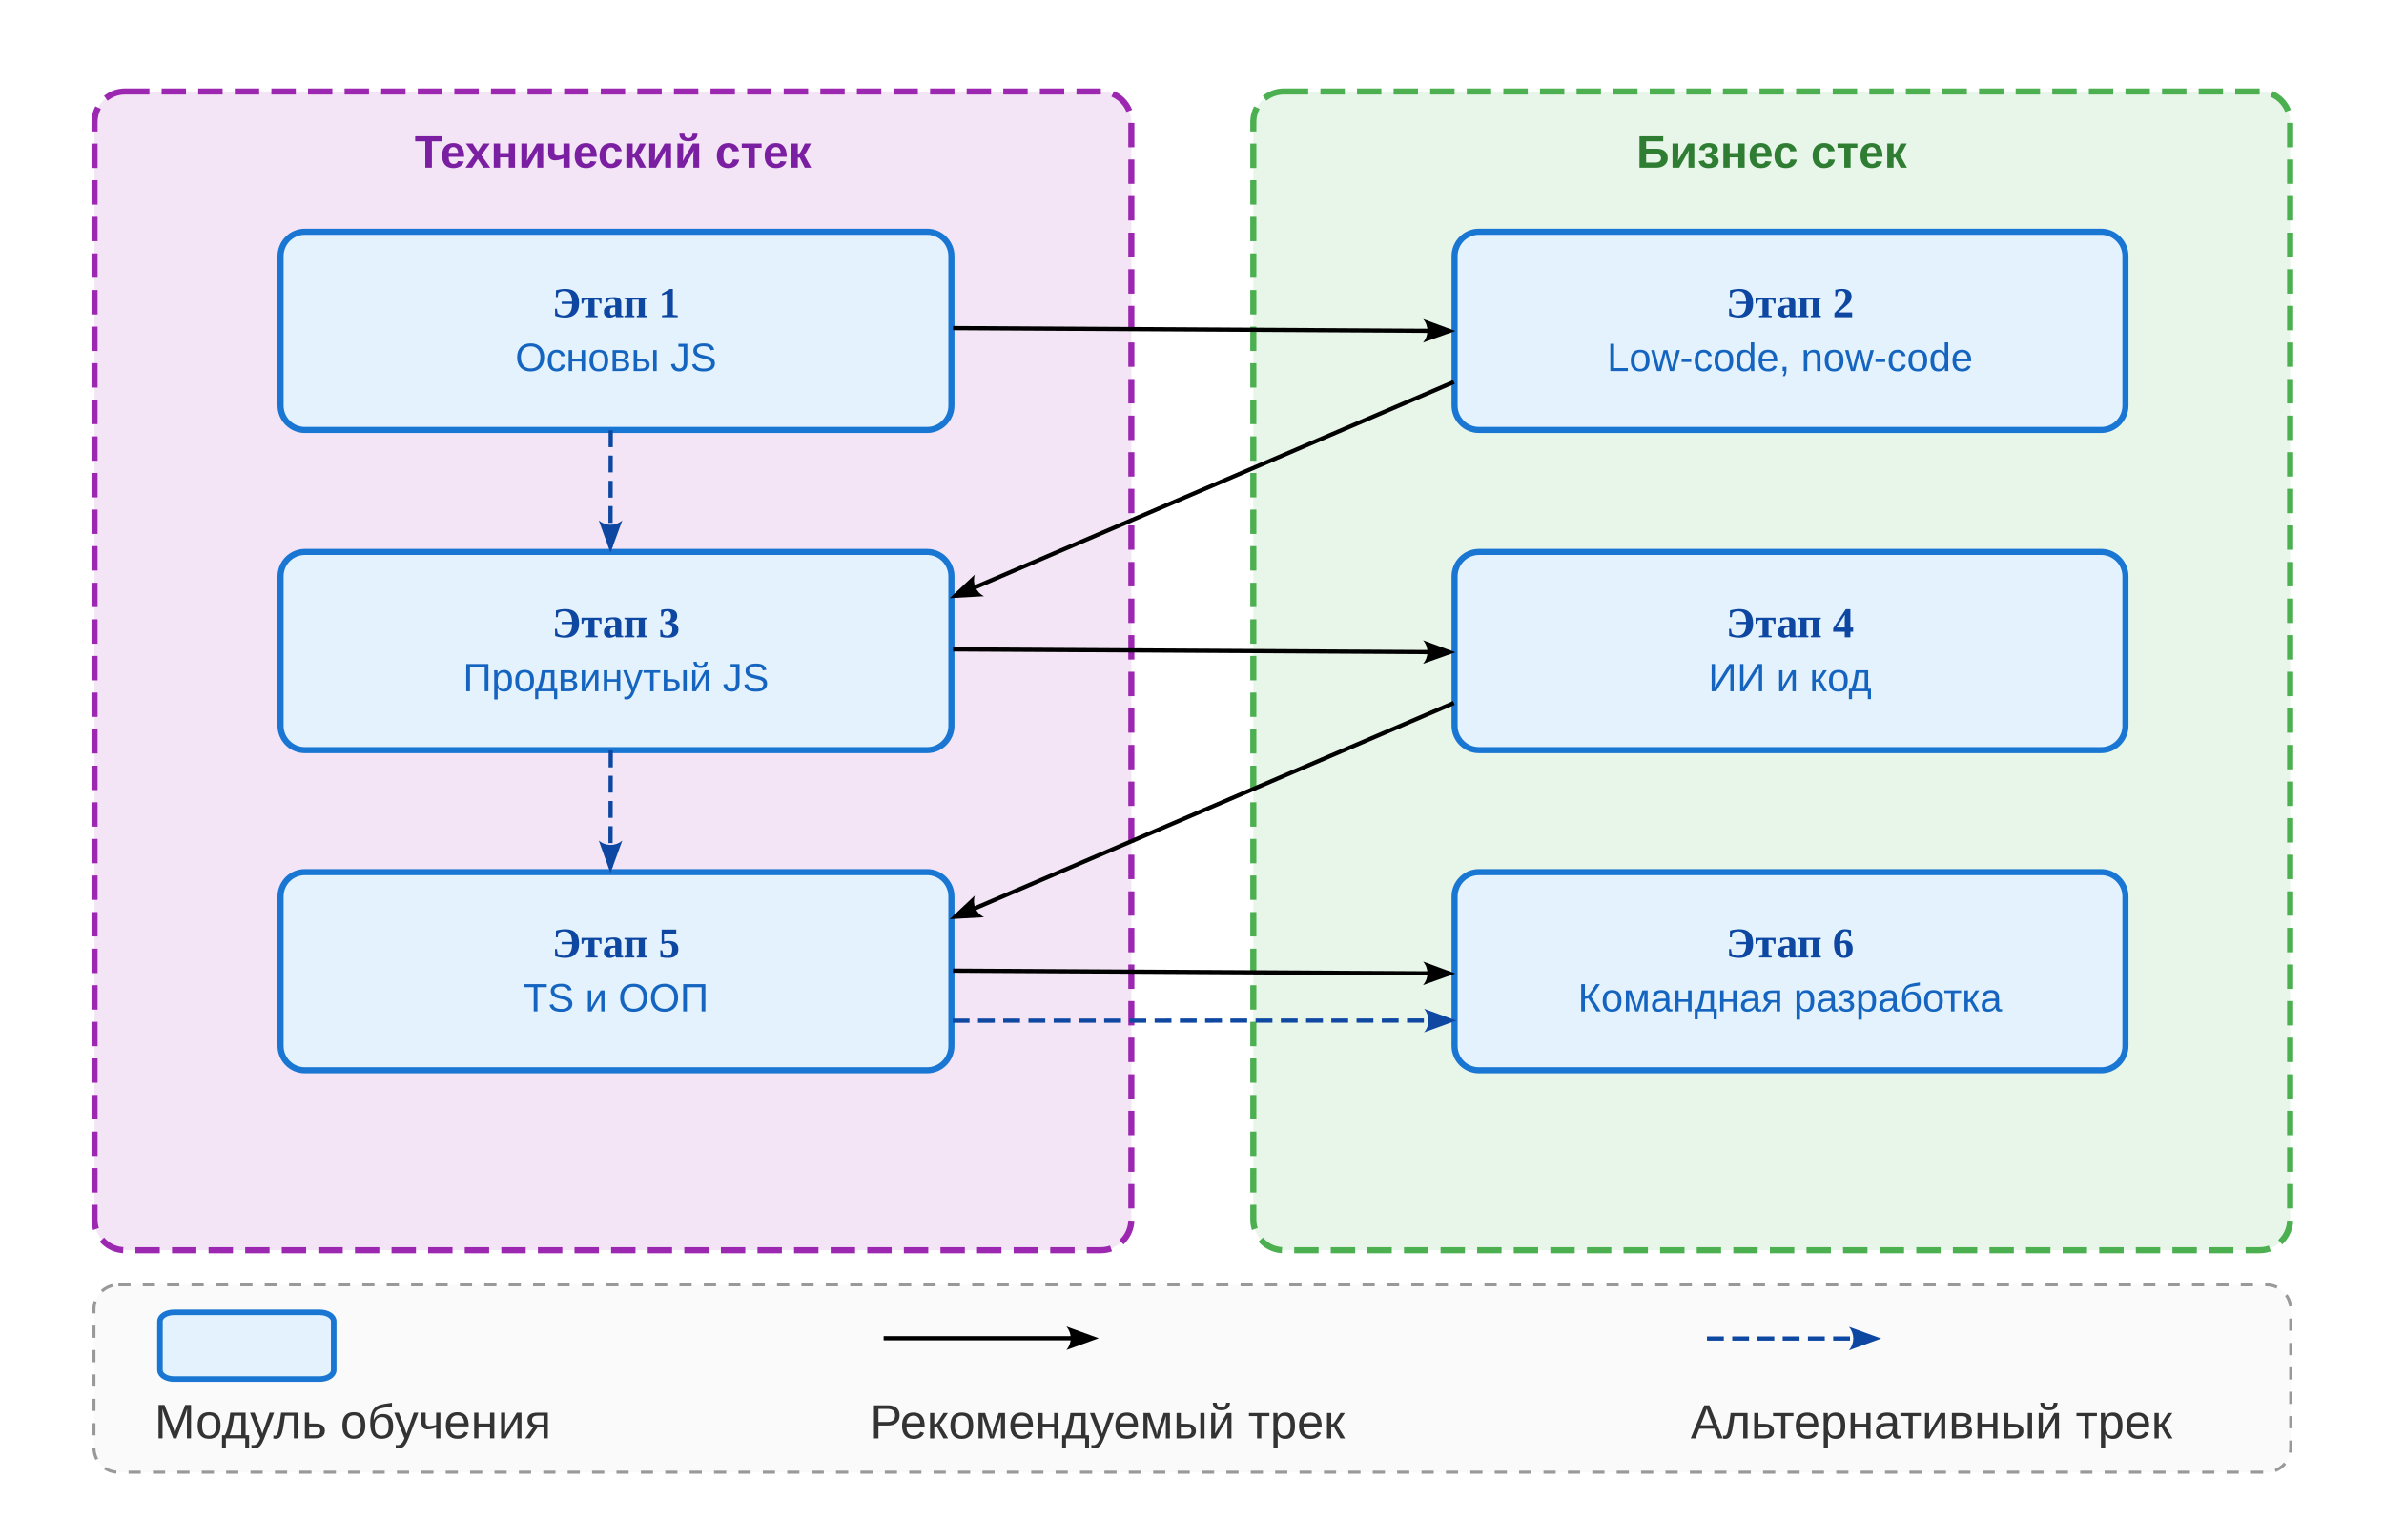
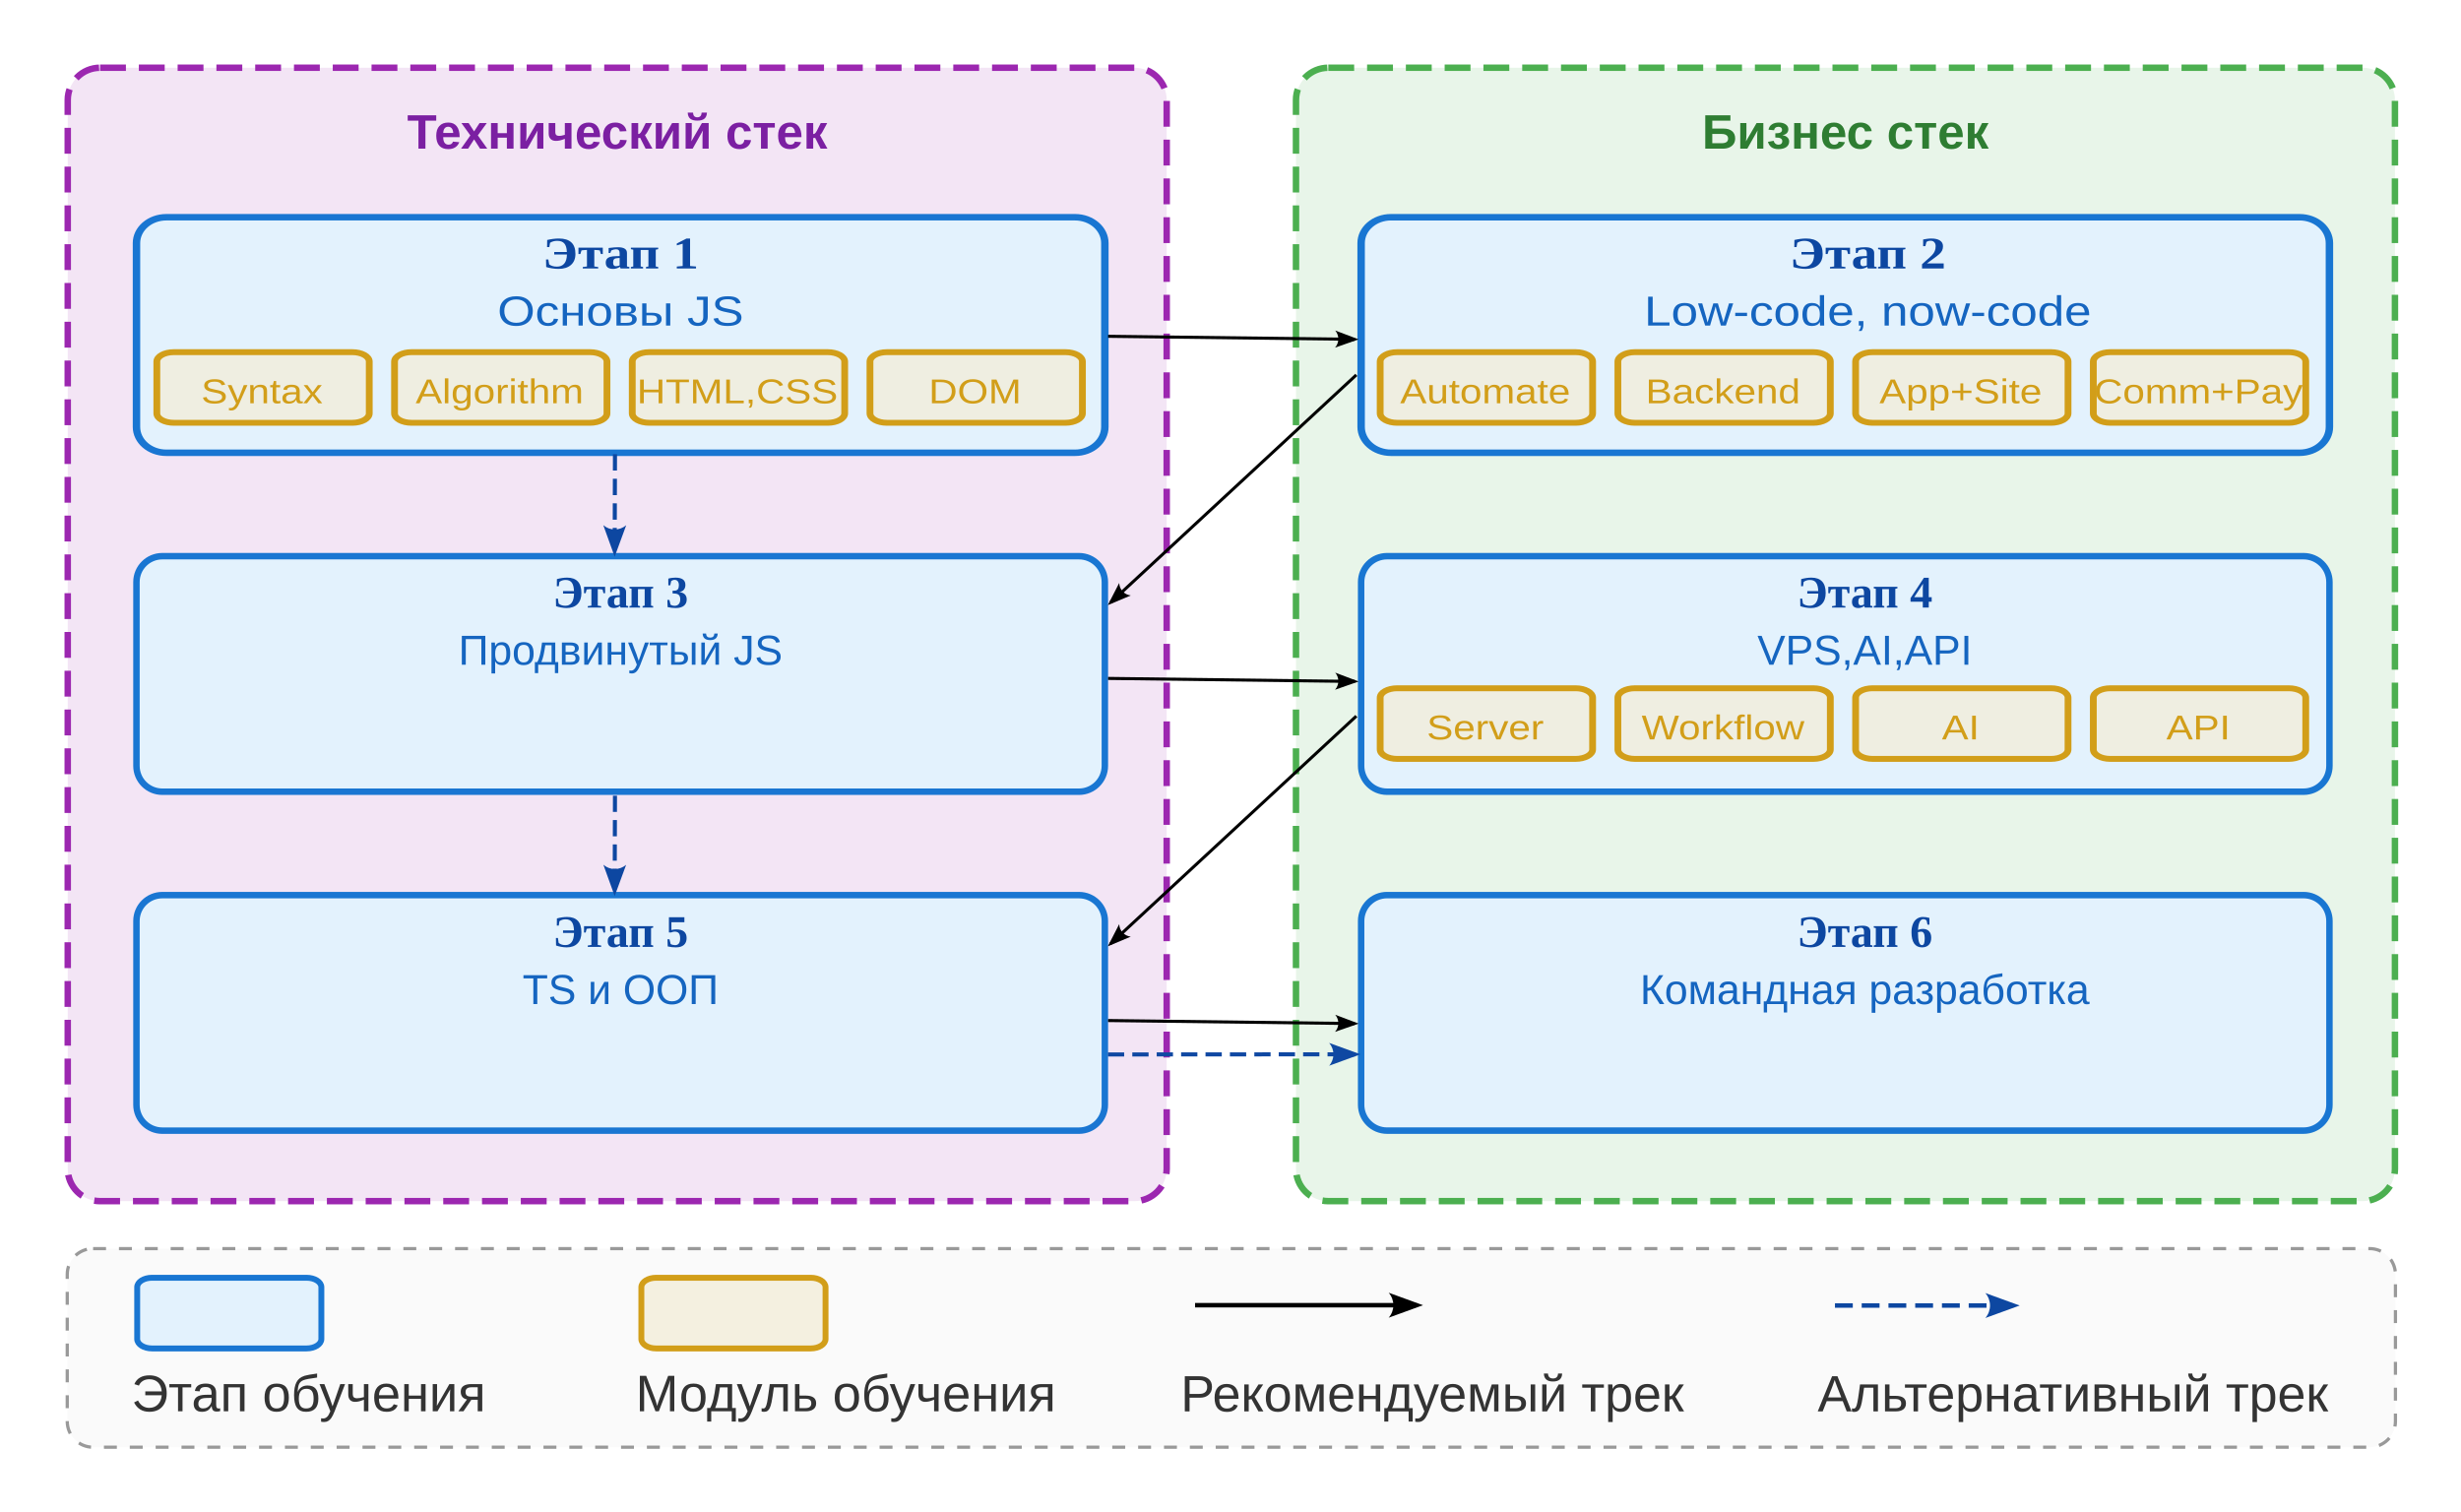
- <svg xmlns="http://www.w3.org/2000/svg" width="781.785" height="504.738" viewBox="0 0 781.785 504.738" version="1.1" id="svg29">
+ <svg xmlns="http://www.w3.org/2000/svg" width="761.478" height="467.815" viewBox="0 0 761.478 467.815" version="1.1" id="svg29">
  <defs id="defs2">
+     <rect x="153.388" y="247.379" width="104.434" height="13.054" id="rect20" />
    <marker style="overflow:visible" id="marker49" refX="0" refY="0" orient="auto-start-reverse" markerWidth="1" markerHeight="1" viewBox="0 0 1 1" preserveAspectRatio="xMidYMid">
      <path transform="scale(0.7)" d="M -2,-4 9,0 -2,4 c 2,-2.33 2,-5.66 0,-8 z" style="fill:context-stroke;fill-rule:evenodd;stroke:none" id="path49" />
    </marker>
    <marker style="overflow:visible" id="marker47" refX="0" refY="0" orient="auto-start-reverse" markerWidth="1" markerHeight="1" viewBox="0 0 1 1" preserveAspectRatio="xMidYMid">
      <path transform="scale(0.7)" d="M -2,-4 9,0 -2,4 c 2,-2.33 2,-5.66 0,-8 z" style="fill:context-stroke;fill-rule:evenodd;stroke:none" id="path47" />
    </marker>
    <marker style="overflow:visible" id="marker45" refX="5" refY="0" orient="auto-start-reverse" markerWidth="1" markerHeight="1" viewBox="0 0 1 1" preserveAspectRatio="xMidYMid">
      <path transform="scale(0.7)" d="M -2,-4 9,0 -2,4 c 2,-2.33 2,-5.66 0,-8 z" style="fill:context-stroke;fill-rule:evenodd;stroke:none" id="path45" />
    </marker>
    <marker style="overflow:visible" id="marker42" refX="5" refY="0" orient="auto-start-reverse" markerWidth="1" markerHeight="1" viewBox="0 0 1 1" preserveAspectRatio="xMidYMid">
      <path transform="scale(0.7)" d="M -2,-4 9,0 -2,4 c 2,-2.33 2,-5.66 0,-8 z" style="fill:context-stroke;fill-rule:evenodd;stroke:none" id="path42" />
    </marker>
    <marker style="overflow:visible" id="ConcaveTriangle" refX="5" refY="0" orient="auto-start-reverse" markerWidth="1" markerHeight="1" viewBox="0 0 1 1" preserveAspectRatio="xMidYMid">
      <path transform="scale(0.7)" d="M -2,-4 9,0 -2,4 c 2,-2.33 2,-5.66 0,-8 z" style="fill:context-stroke;fill-rule:evenodd;stroke:none" id="path7" />
    </marker>
    <marker style="overflow:visible" id="marker37" refX="5" refY="0" orient="auto-start-reverse" markerWidth="1" markerHeight="1" viewBox="0 0 1 1" preserveAspectRatio="xMidYMid">
      <path transform="scale(0.7)" d="M -2,-4 9,0 -2,4 c 2,-2.33 2,-5.66 0,-8 z" style="fill:context-stroke;fill-rule:evenodd;stroke:none" id="path37" />
    </marker>
    <style id="style1">
      .module { fill: #e3f2fd; stroke: #1976d2; stroke-width: 2; rx: 8; ry: 8; cursor: pointer; }
      .module:hover { fill: #bbdefb; stroke-width: 3; }
      .module.active { fill: #90caf9; stroke: #0d47a1; stroke-width: 3; }
+       .module-sub { cursor: pointer; }
+       .module-sub:hover rect { fill: #fff3cd; stroke-width: 2.5; }
+       .module-sub.active rect { fill: #ffc107; stroke: #d29e19; stroke-width: 2.5; }
      .module-text { pointer-events: none; font-family: 'Arial', sans-serif; font-size: 13px; fill: #1565c0; text-anchor: middle; dominant-baseline: middle; }
      .module-title { pointer-events: none; font-weight: bold; font-size: 14px; fill: #0d47a1; }
      .solid-arrow { fill: none; stroke: #333; stroke-width: 2; marker-end: url(#arrowhead); }
      .dash-arrow { fill: none; stroke: #666; stroke-width: 1.5; stroke-dasharray: 6 4; marker-end: url(#arrowhead-dash); }
      .group-bg-technical { fill: #f3e5f5; stroke: #9c27b0; stroke-width: 2; rx: 10; ry: 10; stroke-dasharray: 8 4; }
      .group-bg-business { fill: #e8f5e9; stroke: #4caf50; stroke-width: 2; rx: 10; ry: 10; stroke-dasharray: 8 4; }
      .legend-bg { fill: #fafafa; stroke: #999; stroke-width: 1; rx: 8; ry: 8; stroke-dasharray: 4 4; }
    </style>
    <marker id="arrowhead" markerWidth="10" markerHeight="7" refX="10" refY="3.5" orient="auto">
      <polygon points="0,7 0,0 10,3.5 " fill="#333333" id="polygon1" />
    </marker>
    <marker id="arrowhead-dash" markerWidth="10" markerHeight="7" refX="10" refY="3.5" orient="auto">
      <polygon points="0,7 0,0 10,3.5 " fill="#666666" id="polygon2" />
    </marker>
  </defs>
-   <rect class="group-bg-technical" x="31" y="30" width="340" height="380" id="rect2" />
-   <text x="201" y="55" font-family="Arial" font-size="15px" font-weight="bold" fill="#7b1fa2" text-anchor="middle" id="text3">Технический стек</text>
-   <g class="phase-link" data-phase="phase1">
-     <rect class="module" x="92" y="76" width="220" height="65" id="phase1-rect" />
-     <text x="202" y="104" class="module-title" text-anchor="middle" id="text4">Этап 1</text>
-     <text x="202" y="118" class="module-text" text-anchor="middle" id="text5">Основы JS</text>
+   <g id="g22">
+     <rect class="legend-bg" x="20.808" y="386.347" width="720.385" height="61.459" id="rect21" />
+     <rect x="42.45" y="395.373" width="56.985" height="21.869" rx="4.559" ry="2.916" fill="#e3f2fd" stroke="#1976d2" stroke-width="1.823" id="rect22" />
+     <text x="40.677" y="436.692" font-family="Arial" font-size="15.942px" fill="#333333" id="text22" style="stroke-width:1.329">Этап обучения</text>
+     <text x="365.304" y="436.722" font-family="Arial" font-size="15.794px" fill="#333333" id="text23" style="stroke-width:1.316">Рекомендуемый трек</text>
+     <text x="562.411" y="436.722" font-family="Arial" font-size="15.794px" fill="#333333" id="text24" style="stroke-width:1.316">Альтернативный трек</text>
+     <path style="display:inline;fill:none;fill-rule:evenodd;stroke:#000000;stroke-width:1.38;stroke-linecap:butt;stroke-linejoin:miter;stroke-dasharray:none;stroke-opacity:1;marker-end:url(#marker47)" d="m 369.769,403.863 61.846,-10e-6" id="path46" />
+     <path style="display:inline;fill:none;fill-rule:evenodd;stroke:#0d47a1;stroke-width:1.38;stroke-linecap:butt;stroke-linejoin:miter;stroke-dasharray:5.518, 2.759;stroke-dashoffset:0;stroke-opacity:1;marker-end:url(#marker49)" d="m 567.769,403.963 48.462,10e-6" id="path48" />
+     <rect x="198.45" y="395.373" width="56.985" height="21.869" rx="4.559" ry="2.916" fill="#e3f2fd" stroke="#1976d2" stroke-width="1.823" id="rect1" style="stroke:#d29e19;stroke-opacity:1;fill:#f2edd9;fill-opacity:0.799" />
+     <text x="196.677" y="436.692" font-family="Arial" font-size="15.942px" fill="#333333" id="text1" style="stroke-width:1.329">Модуль обучения</text>
  </g>
-   <g class="phase-link" data-phase="phase3">
-     <rect class="module" x="92" y="181" width="220" height="65" id="phase3-rect" />
-     <text x="202" y="209" class="module-title" text-anchor="middle" id="text6">Этап 3</text>
-     <text x="202" y="223" class="module-text" text-anchor="middle" id="text7">Продвинутый JS</text>
+   <g id="g21">
+     <rect class="group-bg-business" x="401.002" y="20.961" width="340.037" height="350.706" id="rect9" />
+     <text x="571" y="46" font-family="Arial" font-size="15px" font-weight="bold" fill="#2e7d32" text-anchor="middle" id="text10">Бизнес стек</text>
+     <g class="phase-link" data-phase="phase6" id="g6" transform="translate(-10,-9)">
+       <rect class="module" x="431.159" y="285.97" width="299.615" height="72.874" id="phase6-rect" style="stroke-linejoin:miter" />
+       <text x="587" y="302" class="module-title" text-anchor="middle" id="text15">Этап 6</text>
+       <text x="587" y="316" class="module-text" text-anchor="middle" id="text16">Командная разработка</text>
+     </g>
+     <g class="phase-link" data-phase="phase4" id="g5" transform="translate(-10,-9)">
+       <rect class="module" x="431.159" y="181.095" width="299.615" height="72.877" id="phase4-rect" style="stroke-linejoin:miter" />
+       <g id="g37" class="module-sub" data-module="phase4:api" transform="matrix(1.153433,0,0,0.9994685,556.6668,112.3414)">
+         <rect x="87.604" y="109.681" width="56.985" height="21.869" rx="4.559" ry="2.916" fill="#e3f2fd" stroke="#1976d2" stroke-width="1.823" id="mod-phase4-api" style="fill:#f2edd9;fill-opacity:0.799;stroke:#d29e19;stroke-width:1.823;stroke-dasharray:none;stroke-opacity:1" />
+         <text x="115.796" y="122.489" class="module-text" text-anchor="middle" id="text37" style="font-style:normal;font-variant:normal;font-weight:normal;font-stretch:normal;font-size:10.667px;font-family:Arial, sans-serif;-inkscape-font-specification:'Arial, sans-serif, Normal';font-variant-ligatures:normal;font-variant-caps:normal;font-variant-numeric:normal;font-variant-east-asian:normal;dominant-baseline:middle;text-anchor:middle;fill:#d29e19;fill-opacity:1">API</text>
+       </g>
+       <g id="g38" class="module-sub" data-module="phase4:ai" transform="matrix(1.153433,0,0,0.9994685,483.1133,112.3414)">
+         <rect x="87.604" y="109.681" width="56.985" height="21.869" rx="4.559" ry="2.916" fill="#e3f2fd" stroke="#1976d2" stroke-width="1.823" id="mod-phase4-ai" style="fill:#f2edd9;fill-opacity:0.799;stroke:#d29e19;stroke-width:1.823;stroke-dasharray:none;stroke-opacity:1" />
+         <text x="115.796" y="122.489" class="module-text" text-anchor="middle" id="text38" style="font-style:normal;font-variant:normal;font-weight:normal;font-stretch:normal;font-size:10.667px;font-family:Arial, sans-serif;-inkscape-font-specification:'Arial, sans-serif, Normal';font-variant-ligatures:normal;font-variant-caps:normal;font-variant-numeric:normal;font-variant-east-asian:normal;dominant-baseline:middle;text-anchor:middle;fill:#d29e19;fill-opacity:1">AI</text>
+       </g>
+       <g id="g39" class="module-sub" data-module="phase4:workflow" transform="matrix(1.153433,0,0,0.9994685,409.5598,112.3414)">
+         <rect x="87.604" y="109.681" width="56.985" height="21.869" rx="4.559" ry="2.916" fill="#e3f2fd" stroke="#1976d2" stroke-width="1.823" id="mod-phase4-workflow" style="fill:#f2edd9;fill-opacity:0.799;stroke:#d29e19;stroke-width:1.823;stroke-dasharray:none;stroke-opacity:1" />
+         <text x="115.796" y="122.489" class="module-text" text-anchor="middle" id="text39" style="font-style:normal;font-variant:normal;font-weight:normal;font-stretch:normal;font-size:10.667px;font-family:Arial, sans-serif;-inkscape-font-specification:'Arial, sans-serif, Normal';font-variant-ligatures:normal;font-variant-caps:normal;font-variant-numeric:normal;font-variant-east-asian:normal;dominant-baseline:middle;text-anchor:middle;fill:#d29e19;fill-opacity:1">Workflow</text>
+       </g>
+       <g id="g40" class="module-sub" data-module="phase4:server" transform="matrix(1.153433,0,0,0.9994685,336.0063,112.3414)">
+         <rect x="87.604" y="109.681" width="56.985" height="21.869" rx="4.559" ry="2.916" fill="#e3f2fd" stroke="#1976d2" stroke-width="1.823" id="mod-phase4-server" style="fill:#f2edd9;fill-opacity:0.799;stroke:#d29e19;stroke-width:1.823;stroke-dasharray:none;stroke-opacity:1" />
+         <text x="115.796" y="122.489" class="module-text" text-anchor="middle" id="text40" style="font-style:normal;font-variant:normal;font-weight:normal;font-stretch:normal;font-size:10.667px;font-family:Arial, sans-serif;-inkscape-font-specification:'Arial, sans-serif, Normal';font-variant-ligatures:normal;font-variant-caps:normal;font-variant-numeric:normal;font-variant-east-asian:normal;dominant-baseline:middle;text-anchor:middle;fill:#d29e19;fill-opacity:1">Server</text>
+       </g>
+       <text x="587" y="197" class="module-title" text-anchor="middle" id="text13">Этап 4</text>
+       <text x="587" y="211" class="module-text" text-anchor="middle" id="text14" style="font-size:13px;font-family:Arial, sans-serif;dominant-baseline:middle;fill:#1565c0">
+         <tspan x="587" y="211" id="tspan57">VPS,AI,API</tspan>
+       </text>
+     </g>
+     <g class="phase-link" data-phase="phase2" id="g4" transform="matrix(1.153333,0,0,0.999441,-99.08633,-8.883835)">
+       <rect class="module" x="451.079" y="76.146" width="259.775" height="72.921" id="phase2-rect" style="stroke-linejoin:miter" />
+       <g id="g27" class="module-sub" data-module="phase2:comm-pay" transform="matrix(1.000087,0,0,1.000028,559.9019,8.2298)">
+         <rect x="87.604" y="109.681" width="56.985" height="21.869" rx="4.559" ry="2.916" fill="#e3f2fd" stroke="#1976d2" stroke-width="1.823" id="mod-phase2-comm-pay" style="fill:#f2edd9;fill-opacity:0.799;stroke:#d29e19;stroke-width:1.823;stroke-dasharray:none;stroke-opacity:1" />
+         <text x="115.796" y="122.489" class="module-text" text-anchor="middle" id="text27" style="font-style:normal;font-variant:normal;font-weight:normal;font-stretch:normal;font-size:10.667px;font-family:Arial, sans-serif;-inkscape-font-specification:'Arial, sans-serif, Normal';font-variant-ligatures:normal;font-variant-caps:normal;font-variant-numeric:normal;font-variant-east-asian:normal;dominant-baseline:middle;text-anchor:middle;fill:#d29e19;fill-opacity:1">Comm+Pay</text>
+       </g>
+       <g id="g26" class="module-sub" data-module="phase2:app-site" transform="matrix(1.000087,0,0,1.000028,496.1271,8.2298)">
+         <rect x="87.604" y="109.681" width="56.985" height="21.869" rx="4.559" ry="2.916" fill="#e3f2fd" stroke="#1976d2" stroke-width="1.823" id="mod-phase2-app-site" style="fill:#f2edd9;fill-opacity:0.799;stroke:#d29e19;stroke-width:1.823;stroke-dasharray:none;stroke-opacity:1" />
+         <text x="115.796" y="122.489" class="module-text" text-anchor="middle" id="text26" style="font-style:normal;font-variant:normal;font-weight:normal;font-stretch:normal;font-size:10.667px;font-family:Arial, sans-serif;-inkscape-font-specification:'Arial, sans-serif, Normal';font-variant-ligatures:normal;font-variant-caps:normal;font-variant-numeric:normal;font-variant-east-asian:normal;dominant-baseline:middle;text-anchor:middle;fill:#d29e19;fill-opacity:1">App+Site</text>
+       </g>
+       <g id="g25" class="module-sub" data-module="phase2:backend" transform="matrix(1.000087,0,0,1.000028,432.3524,8.2298)">
+         <rect x="87.604" y="109.681" width="56.985" height="21.869" rx="4.559" ry="2.916" fill="#e3f2fd" stroke="#1976d2" stroke-width="1.823" id="mod-phase2-backend" style="fill:#f2edd9;fill-opacity:0.799;stroke:#d29e19;stroke-width:1.823;stroke-dasharray:none;stroke-opacity:1" />
+         <text x="115.796" y="122.489" class="module-text" text-anchor="middle" id="text25" style="font-style:normal;font-variant:normal;font-weight:normal;font-stretch:normal;font-size:10.667px;font-family:Arial, sans-serif;-inkscape-font-specification:'Arial, sans-serif, Normal';font-variant-ligatures:normal;font-variant-caps:normal;font-variant-numeric:normal;font-variant-east-asian:normal;dominant-baseline:middle;text-anchor:middle;fill:#d29e19;fill-opacity:1">Backend</text>
+       </g>
+       <g id="g24" class="module-sub" data-module="phase2:automate" transform="matrix(1.000087,0,0,1.000028,368.5776,8.2298)">
+         <rect x="87.604" y="109.681" width="56.985" height="21.869" rx="4.559" ry="2.916" fill="#e3f2fd" stroke="#1976d2" stroke-width="1.823" id="mod-phase2-automate" style="fill:#f2edd9;fill-opacity:0.799;stroke:#d29e19;stroke-width:1.823;stroke-dasharray:none;stroke-opacity:1" />
+         <text x="115.796" y="122.489" class="module-text" text-anchor="middle" id="text20" style="font-style:normal;font-variant:normal;font-weight:normal;font-stretch:normal;font-size:10.667px;font-family:Arial, sans-serif;-inkscape-font-specification:'Arial, sans-serif, Normal';font-variant-ligatures:normal;font-variant-caps:normal;font-variant-numeric:normal;font-variant-east-asian:normal;dominant-baseline:middle;text-anchor:middle;fill:#d29e19;fill-opacity:1">Automate</text>
+       </g>
+       <text x="587" y="92" class="module-title" text-anchor="middle" id="text11">Этап 2</text>
+       <text x="587" y="106" class="module-text" text-anchor="middle" id="text12">Low-code, now-code</text>
+     </g>
  </g>
-   <g class="phase-link" data-phase="phase5">
-     <rect class="module" x="92" y="286" width="220" height="65" id="phase5-rect" />
-     <text x="202" y="314" class="module-title" text-anchor="middle" id="text8">Этап 5</text>
-     <text x="202" y="328" class="module-text" text-anchor="middle" id="text9">TS и ООП</text>
+   <g id="g20">
+     <rect class="group-bg-technical" x="20.961" y="20.961" width="340.037" height="350.706" id="rect2" />
+     <text x="191" y="46" font-family="Arial" font-size="15px" font-weight="bold" fill="#7b1fa2" text-anchor="middle" id="text3">Технический стек</text>
+     <g class="phase-link" data-phase="phase5" id="g3" transform="translate(-10,-9)">
+       <rect class="module" x="52.221" y="285.975" width="299.641" height="72.876" id="phase5-rect" style="stroke-linejoin:miter" />
+       <text x="202" y="302" class="module-title" text-anchor="middle" id="text8">Этап 5</text>
+       <text x="202" y="316" class="module-text" text-anchor="middle" id="text9">TS и ООП</text>
+     </g>
+     <g class="phase-link" data-phase="phase3" id="g2" transform="translate(-10,-9)">
+       <rect class="module" x="52.221" y="181.097" width="299.641" height="72.879" id="phase3-rect" style="stroke-linejoin:miter" />
+       <text x="202" y="197" class="module-title" text-anchor="middle" id="text6">Этап 3</text>
+       <text x="202" y="211" class="module-text" text-anchor="middle" id="text7">Продвинутый JS</text>
+     </g>
+     <g class="phase-link" data-phase="phase1" id="g1" transform="matrix(1.153433,0,0,0.9994685,-40.98543,-8.887185)">
+       <rect class="module" x="72.146" y="76.146" width="259.775" height="72.921" id="phase1-rect" style="stroke-linejoin:miter" />
+       <g id="g19" class="module-sub" data-module="phase1:dom" transform="translate(181.3077,8.232925)">
+         <rect x="87.604" y="109.681" width="56.985" height="21.869" rx="4.559" ry="2.916" fill="#e3f2fd" stroke="#1976d2" stroke-width="1.823" id="mod-phase1-dom" style="stroke:#d29e19;stroke-width:1.823;stroke-dasharray:none;stroke-opacity:1;fill:#f2edd9;fill-opacity:0.799" />
+         <text x="115.796" y="122.489" class="module-text" text-anchor="middle" id="text19" style="font-style:normal;font-variant:normal;font-weight:normal;font-stretch:normal;font-size:10.667px;font-family:Arial, sans-serif;-inkscape-font-specification:'Arial, sans-serif, Normal';font-variant-ligatures:normal;font-variant-caps:normal;font-variant-numeric:normal;font-variant-east-asian:normal;dominant-baseline:middle;text-anchor:middle;fill:#d29e19;fill-opacity:1">DOM</text>
+       </g>
+       <g id="g18" class="module-sub" data-module="phase1:html-css" transform="translate(117.5385,8.232925)">
+         <rect x="87.604" y="109.681" width="56.985" height="21.869" rx="4.559" ry="2.916" fill="#e3f2fd" stroke="#1976d2" stroke-width="1.823" id="mod-phase1-html-css" style="stroke:#d29e19;stroke-width:1.823;stroke-dasharray:none;stroke-opacity:1;fill:#f2edd9;fill-opacity:0.799" />
+         <text x="115.796" y="122.489" class="module-text" text-anchor="middle" id="text18" style="font-style:normal;font-variant:normal;font-weight:normal;font-stretch:normal;font-size:10.667px;font-family:Arial, sans-serif;-inkscape-font-specification:'Arial, sans-serif, Normal';font-variant-ligatures:normal;font-variant-caps:normal;font-variant-numeric:normal;font-variant-east-asian:normal;dominant-baseline:middle;text-anchor:middle;fill:#d29e19;fill-opacity:1">HTML,CSS</text>
+       </g>
+       <g id="g17" class="module-sub" data-module="phase1:algorithm" transform="translate(53.76923,8.232925)">
+         <rect x="87.604" y="109.681" width="56.985" height="21.869" rx="4.559" ry="2.916" fill="#e3f2fd" stroke="#1976d2" stroke-width="1.823" id="mod-phase1-algorithm" style="stroke:#d29e19;stroke-width:1.823;stroke-dasharray:none;stroke-opacity:1;fill:#f2edd9;fill-opacity:0.799" />
+         <text x="115.796" y="122.489" class="module-text" text-anchor="middle" id="text17" style="font-style:normal;font-variant:normal;font-weight:normal;font-stretch:normal;font-size:10.667px;font-family:Arial, sans-serif;-inkscape-font-specification:'Arial, sans-serif, Normal';font-variant-ligatures:normal;font-variant-caps:normal;font-variant-numeric:normal;font-variant-east-asian:normal;dominant-baseline:middle;text-anchor:middle;fill:#d29e19;fill-opacity:1">Algorithm</text>
+       </g>
+       <g id="g7" class="module-sub" data-module="phase1:syntax" transform="translate(-10,8.232925)">
+         <rect x="87.604" y="109.681" width="56.985" height="21.869" rx="4.559" ry="2.916" fill="#e3f2fd" stroke="#1976d2" stroke-width="1.823" id="mod-phase1-syntax" style="stroke:#d29e19;stroke-width:1.823;stroke-dasharray:none;stroke-opacity:1;fill:#f2edd9;fill-opacity:0.799" />
+         <text x="115.796" y="122.489" class="module-text" text-anchor="middle" id="text5-5" style="font-style:normal;font-variant:normal;font-weight:normal;font-stretch:normal;font-size:10.667px;font-family:Arial, sans-serif;-inkscape-font-specification:'Arial, sans-serif, Normal';font-variant-ligatures:normal;font-variant-caps:normal;font-variant-numeric:normal;font-variant-east-asian:normal;dominant-baseline:middle;text-anchor:middle;fill:#d29e19;fill-opacity:1">Syntax</text>
+       </g>
+       <text x="202" y="92" class="module-title" text-anchor="middle" id="text4">Этап 1</text>
+       <text x="202" y="106" class="module-text" text-anchor="middle" id="text5">Основы JS</text>
+     </g>
  </g>
-   <rect class="group-bg-business" x="411" y="30" width="340" height="380" id="rect9" />
-   <text x="581" y="55" font-family="Arial" font-size="15px" font-weight="bold" fill="#2e7d32" text-anchor="middle" id="text10">Бизнес стек</text>
-   <g class="phase-link" data-phase="phase2">
-     <rect class="module" x="477" y="76" width="220" height="65" id="phase2-rect" />
-     <text x="587" y="104" class="module-title" text-anchor="middle" id="text11">Этап 2</text>
-     <text x="587" y="118" class="module-text" text-anchor="middle" id="text12">Low-code, now-code</text>
+   <g id="g23">
+     <path style="display:inline;fill:none;fill-rule:evenodd;stroke:#000000;stroke-width:0.946;stroke-linecap:butt;stroke-linejoin:miter;stroke-dasharray:none;stroke-opacity:1;marker-end:url(#marker37)" d="m 342.85,104.057 76.315,0.936" id="path35" />
+     <path style="display:inline;fill:none;fill-rule:evenodd;stroke:#000000;stroke-width:0.941;stroke-linecap:butt;stroke-linejoin:miter;stroke-dasharray:none;stroke-opacity:1;marker-end:url(#ConcaveTriangle)" d="m 419.672,116.007 -75.998,70.404" id="path36" />
+     <path style="display:inline;fill:none;fill-rule:evenodd;stroke:#000000;stroke-width:0.946;stroke-linecap:butt;stroke-linejoin:miter;stroke-dasharray:none;stroke-opacity:1;marker-end:url(#marker37)" d="m 342.85,209.918 76.315,0.936" id="path38" />
+     <path style="display:inline;fill:none;fill-rule:evenodd;stroke:#000000;stroke-width:0.941;stroke-linecap:butt;stroke-linejoin:miter;stroke-dasharray:none;stroke-opacity:1;marker-end:url(#ConcaveTriangle)" d="m 419.672,221.577 -75.998,70.404" id="path39" />
+     <path style="display:inline;fill:none;fill-rule:evenodd;stroke:#000000;stroke-width:0.946;stroke-linecap:butt;stroke-linejoin:miter;stroke-dasharray:none;stroke-opacity:1;marker-end:url(#marker37)" d="m 342.85,315.779 76.315,0.936" id="path40" />
+     <path style="display:inline;fill:none;fill-rule:evenodd;stroke:#0d47a1;stroke-width:1.267;stroke-linecap:butt;stroke-linejoin:miter;stroke-dasharray:5.068, 2.534;stroke-dashoffset:0;stroke-opacity:1;marker-end:url(#marker42)" d="m 190.284,140.534 -0.091,30.08" id="path41" />
+     <path style="display:inline;fill:none;fill-rule:evenodd;stroke:#0d47a1;stroke-width:1.257;stroke-linecap:butt;stroke-linejoin:miter;stroke-dasharray:5.027, 2.514;stroke-dashoffset:0;stroke-opacity:1;marker-end:url(#marker42)" d="m 190.285,246.205 -0.091,29.422" id="path43" />
+     <path style="display:inline;fill:none;fill-rule:evenodd;stroke:#0f48a2;stroke-width:1.259;stroke-linecap:butt;stroke-linejoin:miter;stroke-dasharray:5.034, 2.517;stroke-dashoffset:0;stroke-opacity:1;marker-end:url(#marker45)" d="m 342.803,326.277 76.52,-0.047" id="path44" />
  </g>
-   <g class="phase-link" data-phase="phase4">
-     <rect class="module" x="477" y="181" width="220" height="65" id="phase4-rect" />
-     <text x="587" y="209" class="module-title" text-anchor="middle" id="text13">Этап 4</text>
-     <text x="587" y="223" class="module-text" text-anchor="middle" id="text14">
-       <tspan x="587" y="223" id="tspan57">ИИ и код</tspan>
-     </text>
-   </g>
-   <g class="phase-link" data-phase="phase6">
-     <rect class="module" x="477" y="286" width="220" height="65" id="phase6-rect" />
-     <text x="587" y="314" class="module-title" text-anchor="middle" id="text15">Этап 6</text>
-     <text x="587" y="328" class="module-text" text-anchor="middle" id="text16">Командная разработка</text>
-   </g>
-   <rect class="legend-bg" x="30.808" y="421.347" width="720.385" height="61.459" id="rect21" />
-   <rect x="52.45" y="430.373" width="56.985" height="21.869" rx="4.559" ry="2.916" fill="#e3f2fd" stroke="#1976d2" stroke-width="1.823" id="rect22" />
-   <text x="50.677" y="471.692" font-family="Arial" font-size="15.942px" fill="#333333" id="text22" style="stroke-width:1.329">Модуль обучения</text>
-   <text x="285.304" y="471.722" font-family="Arial" font-size="15.794px" fill="#333333" id="text23" style="stroke-width:1.316">Рекомендуемый трек</text>
-   <text x="554.411" y="471.722" font-family="Arial" font-size="15.794px" fill="#333333" id="text24" style="stroke-width:1.316">Альтернативный трек</text>
-   <path style="display:inline;fill:none;fill-rule:evenodd;stroke:#000000;stroke-width:1.38;stroke-linecap:butt;stroke-linejoin:miter;stroke-dasharray:none;stroke-opacity:1;marker-end:url(#marker37)" d="m 312.527,107.597 162.958,0.932" id="path35" />
-   <path style="display:inline;fill:none;fill-rule:evenodd;stroke:#000000;stroke-width:1.38;stroke-linecap:butt;stroke-linejoin:miter;stroke-dasharray:none;stroke-opacity:1;marker-end:url(#ConcaveTriangle)" d="M 476.784,125.27 313.075,195.464" id="path36" />
-   <path style="display:inline;fill:none;fill-rule:evenodd;stroke:#000000;stroke-width:1.38;stroke-linecap:butt;stroke-linejoin:miter;stroke-dasharray:none;stroke-opacity:1;marker-end:url(#marker37)" d="m 312.527,212.959 162.958,0.932" id="path38" />
-   <path style="display:inline;fill:none;fill-rule:evenodd;stroke:#000000;stroke-width:1.38;stroke-linecap:butt;stroke-linejoin:miter;stroke-dasharray:none;stroke-opacity:1;marker-end:url(#ConcaveTriangle)" d="M 476.784,230.525 313.075,300.719" id="path39" />
-   <path style="display:inline;fill:none;fill-rule:evenodd;stroke:#000000;stroke-width:1.38;stroke-linecap:butt;stroke-linejoin:miter;stroke-dasharray:none;stroke-opacity:1;marker-end:url(#marker37)" d="m 312.527,318.32 162.958,0.932" id="path40" />
-   <path style="display:inline;fill:none;fill-rule:evenodd;stroke:#0d47a1;stroke-width:1.38;stroke-linecap:butt;stroke-linejoin:miter;stroke-dasharray:5.518, 2.759;stroke-dashoffset:0;stroke-opacity:1;marker-end:url(#marker42)" d="m 200.279,141.127 -0.085,38.348" id="path41" />
-   <path style="display:inline;fill:none;fill-rule:evenodd;stroke:#0d47a1;stroke-width:1.38;stroke-linecap:butt;stroke-linejoin:miter;stroke-dasharray:5.518, 2.759;stroke-dashoffset:0;stroke-opacity:1;marker-end:url(#marker42)" d="m 200.279,246.127 -0.085,38.348" id="path43" />
-   <path style="display:inline;fill:none;fill-rule:evenodd;stroke:#0f48a2;stroke-width:1.38;stroke-linecap:butt;stroke-linejoin:miter;stroke-dasharray:5.518, 2.759;stroke-dashoffset:0;stroke-opacity:1;marker-end:url(#marker45)" d="m 312.425,334.741 163.396,-0.047" id="path44" />
-   <path style="display:inline;fill:none;fill-rule:evenodd;stroke:#000000;stroke-width:1.38;stroke-linecap:butt;stroke-linejoin:miter;stroke-dasharray:none;stroke-opacity:1;marker-end:url(#marker47)" d="m 289.769,438.863 61.846,-10e-6" id="path46" />
-   <path style="display:inline;fill:none;fill-rule:evenodd;stroke:#0d47a1;stroke-width:1.38;stroke-linecap:butt;stroke-linejoin:miter;stroke-dasharray:5.518, 2.759;stroke-dashoffset:0;stroke-opacity:1;marker-end:url(#marker49)" d="m 559.769,438.963 48.462,10e-6" id="path48" />
</svg>
